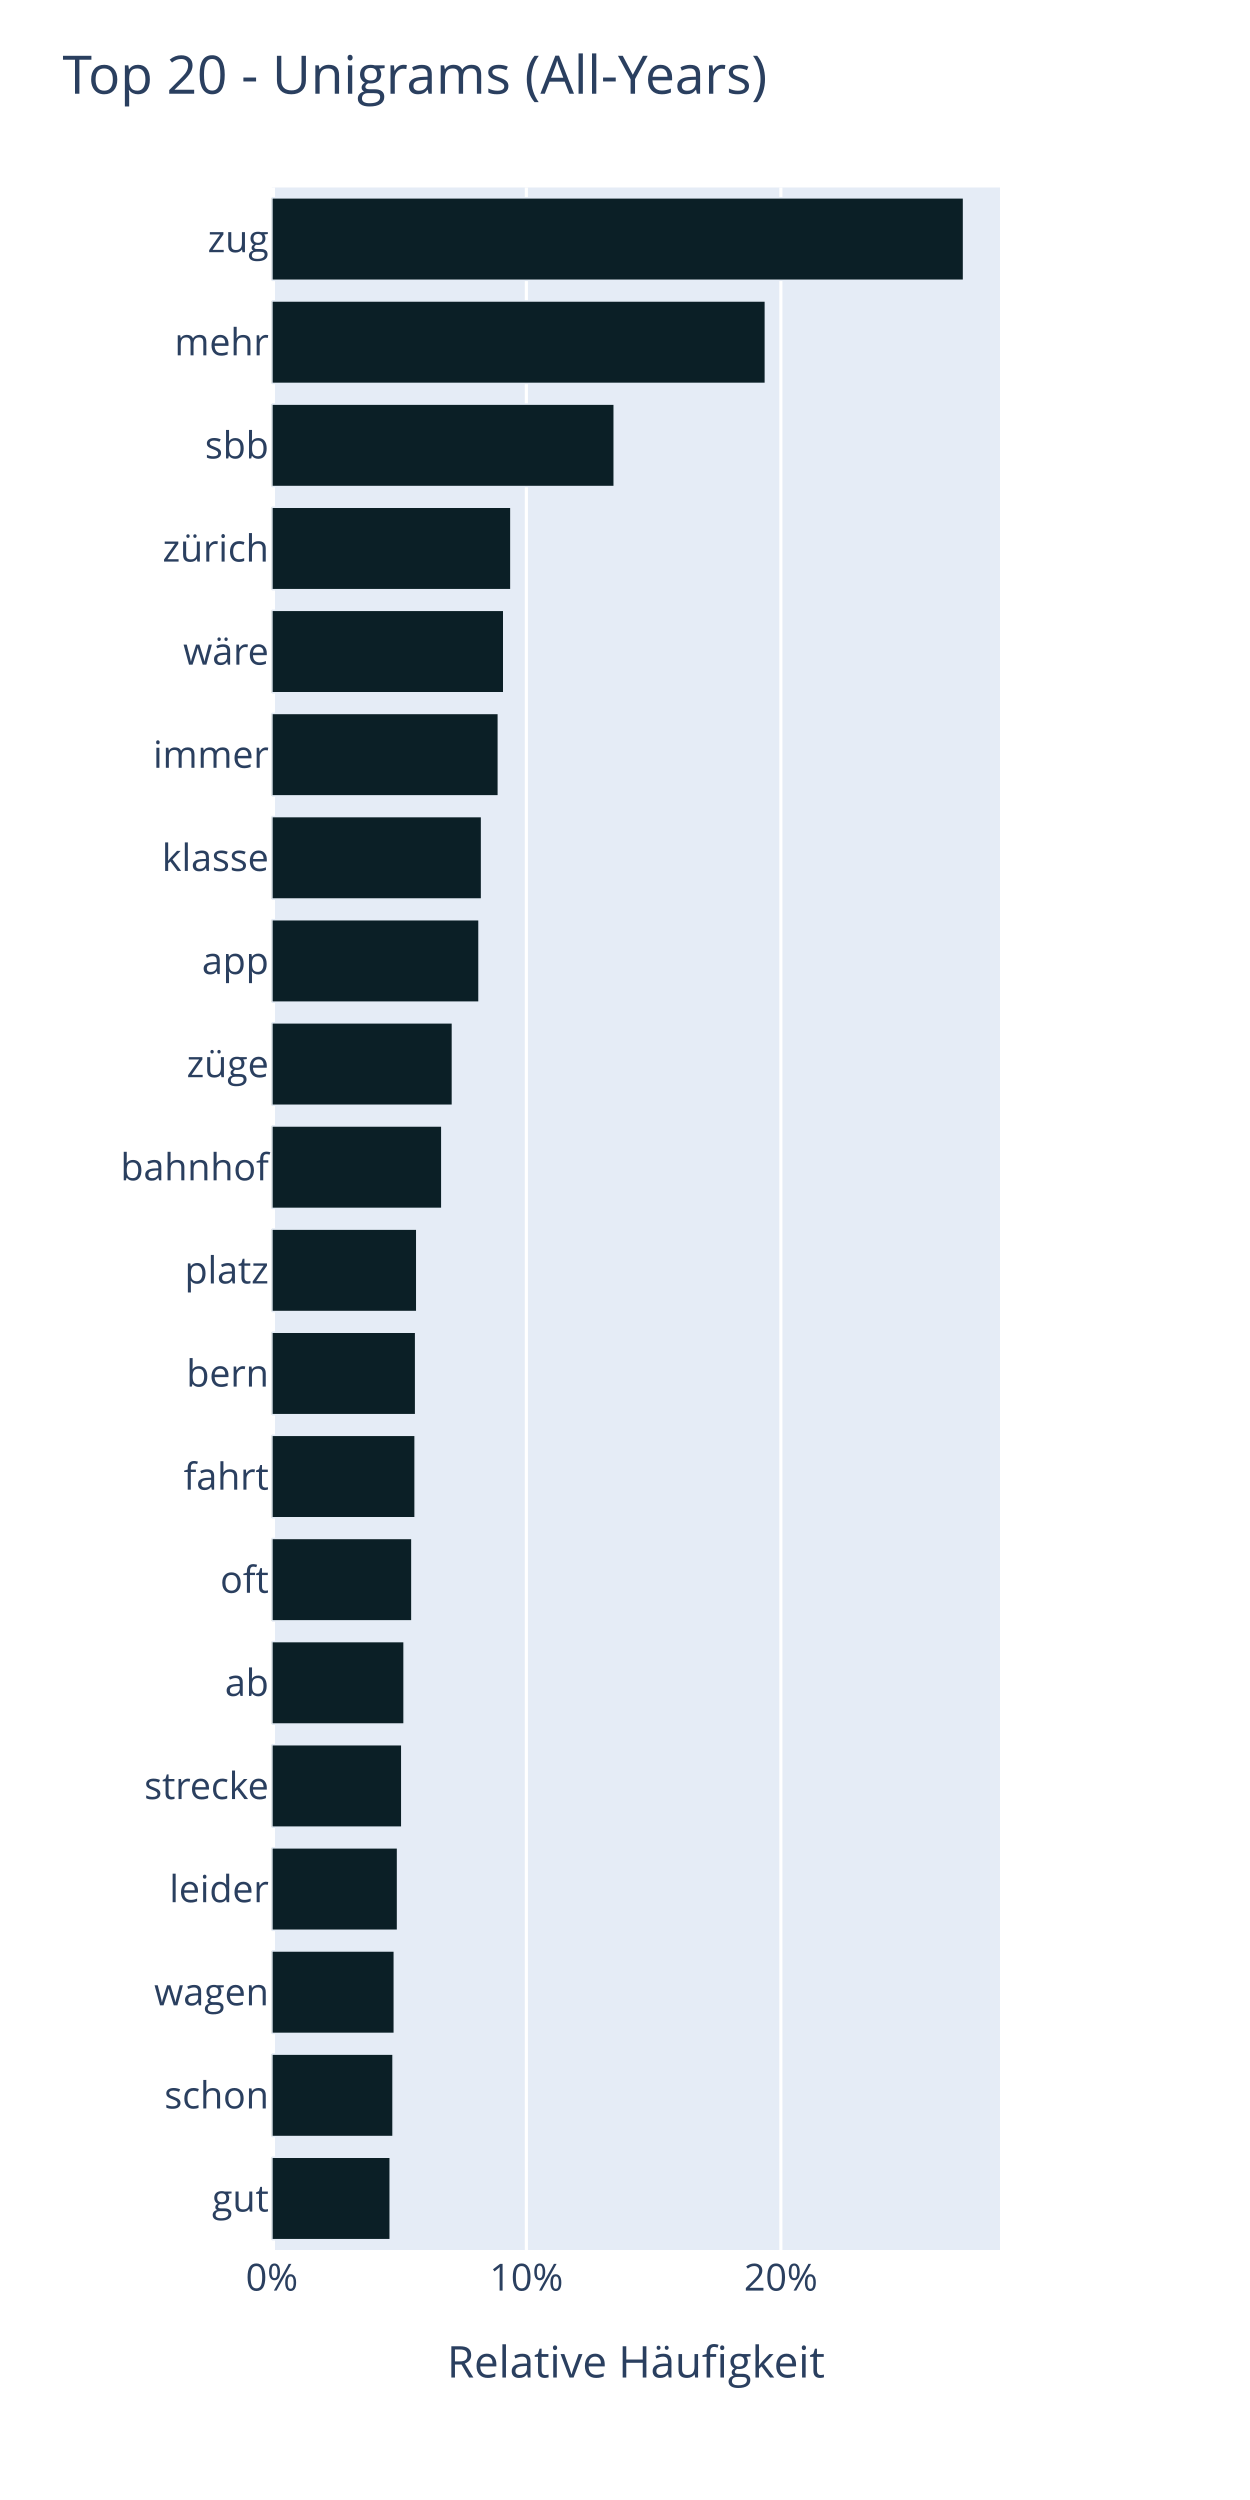
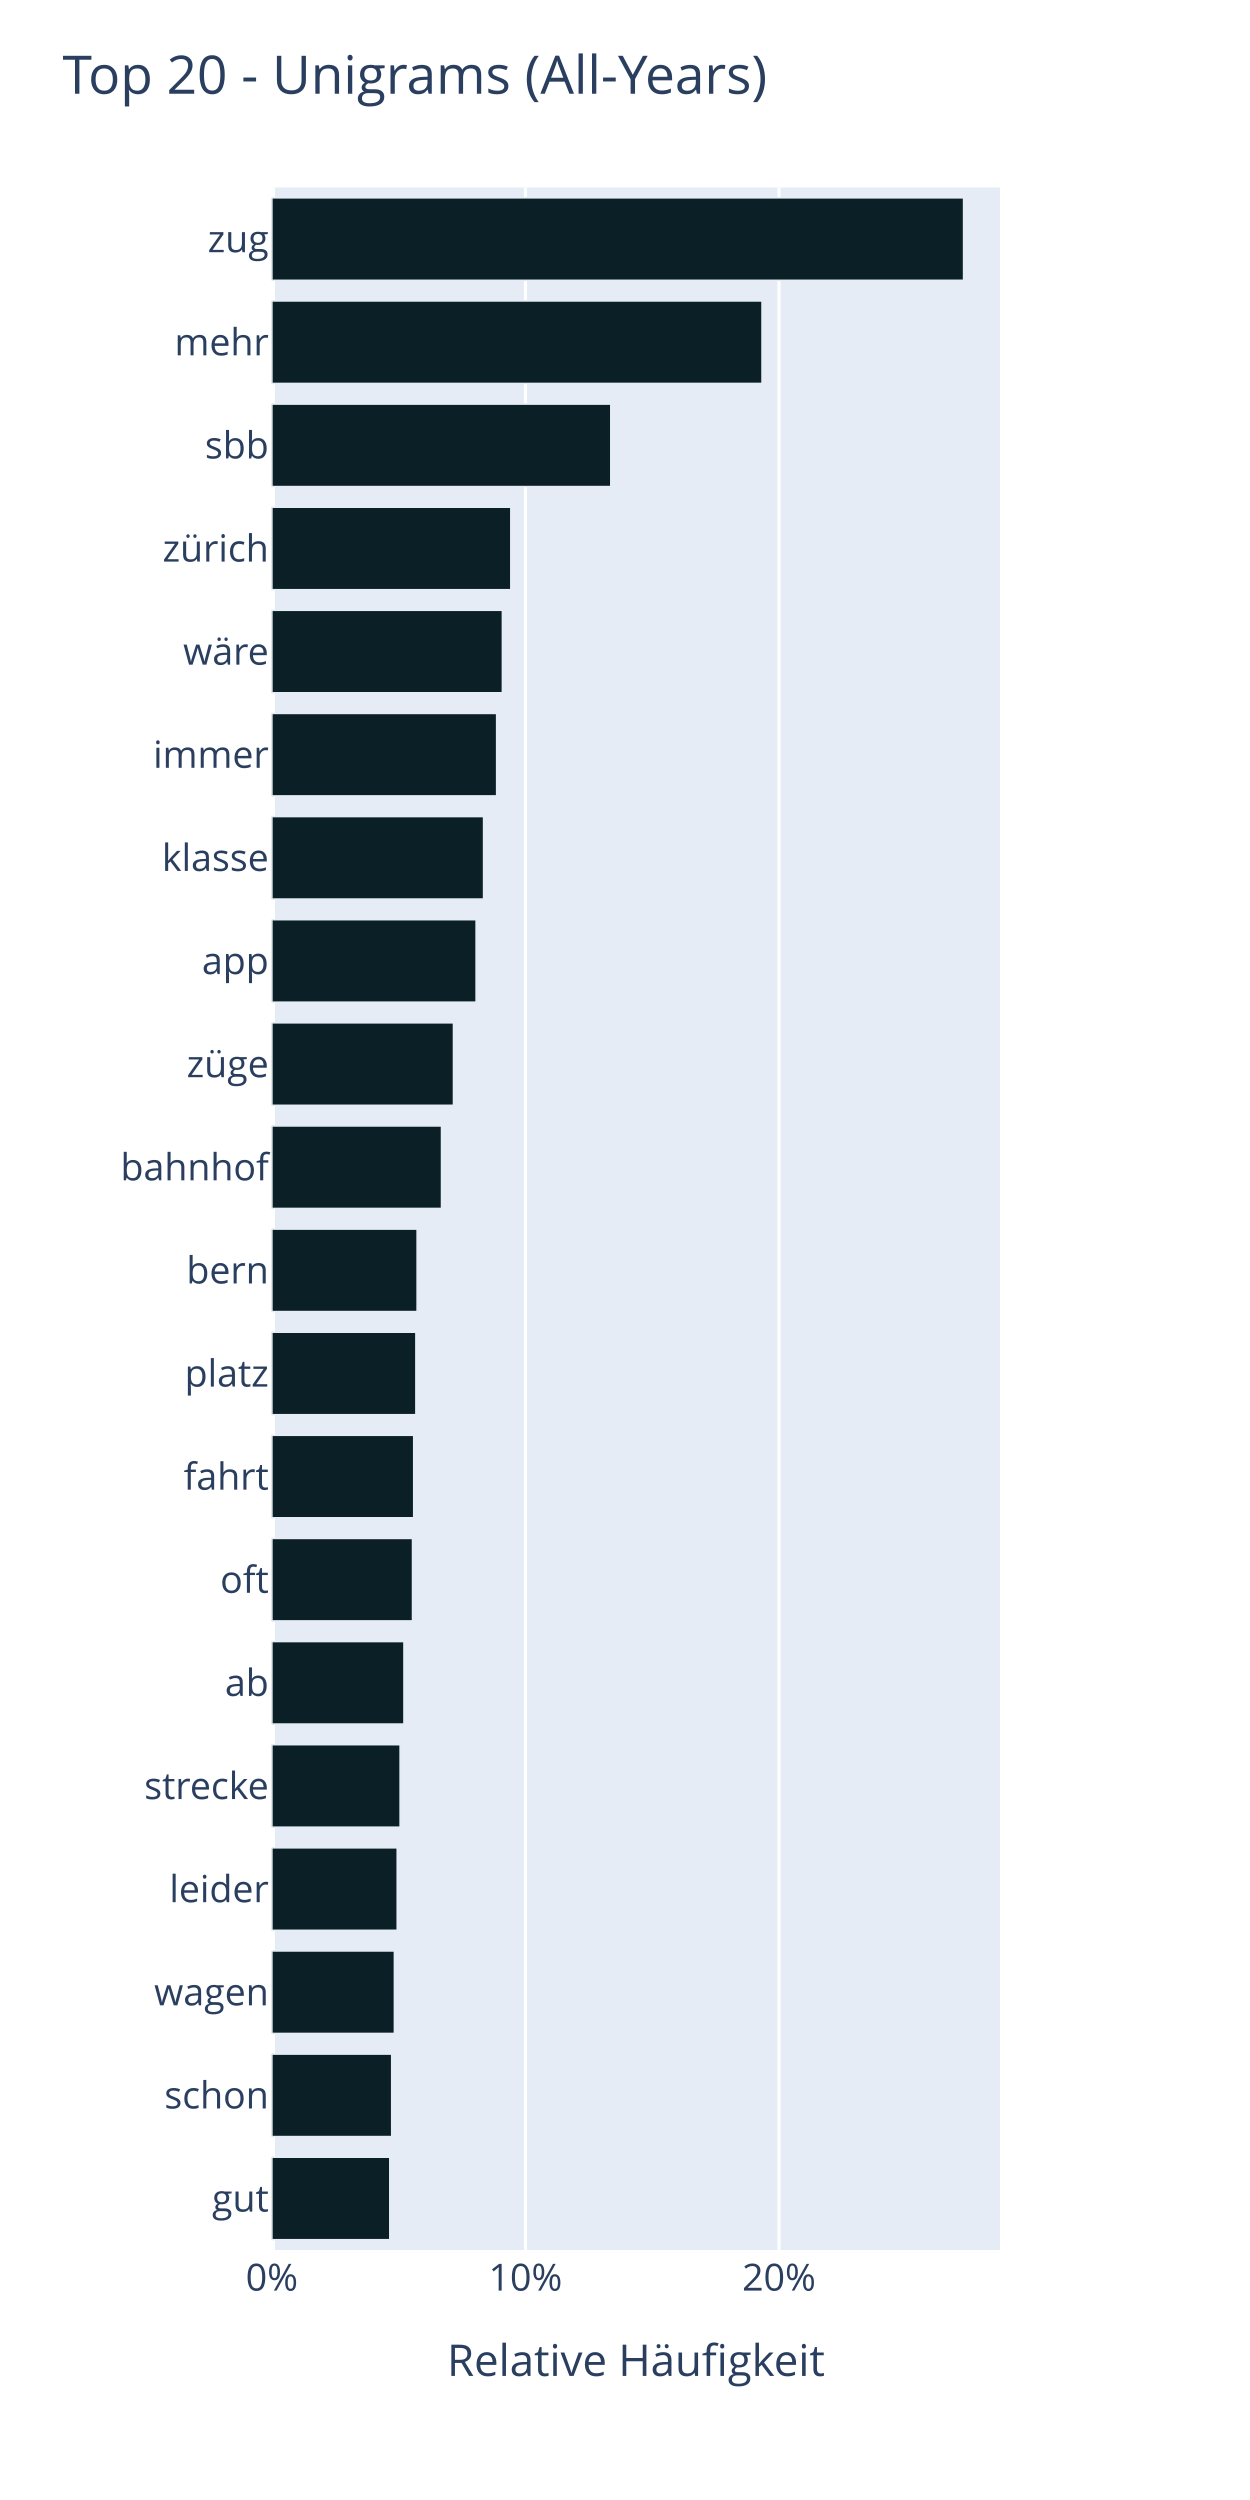
<svg xmlns="http://www.w3.org/2000/svg" class="main-svg" width="400" height="800" style="" viewBox="0 0 400 800">
  <rect x="0" y="0" width="400" height="800" style="fill: rgb(255, 255, 255); fill-opacity: 1;" />
-   <defs id="defs-23c97e">
+   <defs id="defs-496a46">
    <g class="clips">
-       <clipPath id="clip23c97exyplot" class="plotclip">
+       <clipPath id="clip496a46xyplot" class="plotclip">
        <rect width="233" height="660" />
      </clipPath>
-       <clipPath class="axesclip" id="clip23c97ex">
+       <clipPath class="axesclip" id="clip496a46x">
        <rect x="87" y="0" width="233" height="800" />
      </clipPath>
-       <clipPath class="axesclip" id="clip23c97ey">
+       <clipPath class="axesclip" id="clip496a46y">
        <rect x="0" y="60" width="400" height="660" />
      </clipPath>
-       <clipPath class="axesclip" id="clip23c97exy">
+       <clipPath class="axesclip" id="clip496a46xy">
        <rect x="87" y="60" width="233" height="660" />
      </clipPath>
    </g>
    <g class="gradients" />
    <g class="patterns" />
  </defs>
  <g class="bglayer">
    <rect class="bg" x="87" y="60" width="233" height="660" style="fill: rgb(229, 236, 246); fill-opacity: 1; stroke-width: 0;" />
  </g>
  <g class="layer-below">
    <g class="imagelayer" />
    <g class="shapelayer" />
  </g>
  <g class="cartesianlayer">
    <g class="subplot xy">
      <g class="layer-subplot">
        <g class="shapelayer" />
        <g class="imagelayer" />
      </g>
      <g class="minor-gridlayer">
        <g class="x" />
        <g class="y" />
      </g>
      <g class="gridlayer">
        <g class="x">
-           <path class="xgrid crisp" transform="translate(168.44,0)" d="M0,60v660" style="stroke: rgb(255, 255, 255); stroke-opacity: 1; stroke-width: 1px;" />
-           <path class="xgrid crisp" transform="translate(249.88,0)" d="M0,60v660" style="stroke: rgb(255, 255, 255); stroke-opacity: 1; stroke-width: 1px;" />
+           <path class="xgrid crisp" transform="translate(168.14,0)" d="M0,60v660" style="stroke: rgb(255, 255, 255); stroke-opacity: 1; stroke-width: 1px;" />
+           <path class="xgrid crisp" transform="translate(249.28,0)" d="M0,60v660" style="stroke: rgb(255, 255, 255); stroke-opacity: 1; stroke-width: 1px;" />
        </g>
        <g class="y" />
      </g>
      <g class="zerolinelayer">
        <path class="xzl zl crisp" transform="translate(87,0)" d="M0,60v660" style="stroke: rgb(255, 255, 255); stroke-opacity: 1; stroke-width: 2px;" />
      </g>
      <path class="xlines-below" />
      <path class="ylines-below" />
      <g class="overlines-below" />
      <g class="xaxislayer-below" />
      <g class="yaxislayer-below" />
      <g class="overaxes-below" />
-       <g class="plot" transform="translate(87,60)" clip-path="url(#clip23c97exyplot)">
+       <g class="plot" transform="translate(87,60)" clip-path="url(#clip496a46xyplot)">
        <g class="barlayer mlayer">
          <g class="trace bars" style="opacity: 1;">
            <g class="points">
              <g class="point">
-                 <path d="M0,656.7V630.3H37.88V656.7Z" style="vector-effect: non-scaling-stroke; opacity: 1; stroke-width: 0.5px; fill: rgb(11, 31, 38); fill-opacity: 1; stroke: rgb(229, 236, 246); stroke-opacity: 1;" />
-               </g>
-               <g class="point">
-                 <path d="M0,623.7V597.3H38.79V623.7Z" style="vector-effect: non-scaling-stroke; opacity: 1; stroke-width: 0.5px; fill: rgb(11, 31, 38); fill-opacity: 1; stroke: rgb(229, 236, 246); stroke-opacity: 1;" />
-               </g>
-               <g class="point">
-                 <path d="M0,590.7V564.3H39.19V590.7Z" style="vector-effect: non-scaling-stroke; opacity: 1; stroke-width: 0.5px; fill: rgb(11, 31, 38); fill-opacity: 1; stroke: rgb(229, 236, 246); stroke-opacity: 1;" />
-               </g>
-               <g class="point">
-                 <path d="M0,557.7V531.3H40.23V557.7Z" style="vector-effect: non-scaling-stroke; opacity: 1; stroke-width: 0.5px; fill: rgb(11, 31, 38); fill-opacity: 1; stroke: rgb(229, 236, 246); stroke-opacity: 1;" />
-               </g>
-               <g class="point">
-                 <path d="M0,524.7V498.3H41.59V524.7Z" style="vector-effect: non-scaling-stroke; opacity: 1; stroke-width: 0.5px; fill: rgb(11, 31, 38); fill-opacity: 1; stroke: rgb(229, 236, 246); stroke-opacity: 1;" />
-               </g>
-               <g class="point">
-                 <path d="M0,491.7V465.3H42.32V491.7Z" style="vector-effect: non-scaling-stroke; opacity: 1; stroke-width: 0.5px; fill: rgb(11, 31, 38); fill-opacity: 1; stroke: rgb(229, 236, 246); stroke-opacity: 1;" />
-               </g>
-               <g class="point">
-                 <path d="M0,458.7V432.3H44.82V458.7Z" style="vector-effect: non-scaling-stroke; opacity: 1; stroke-width: 0.5px; fill: rgb(11, 31, 38); fill-opacity: 1; stroke: rgb(229, 236, 246); stroke-opacity: 1;" />
-               </g>
-               <g class="point">
-                 <path d="M0,425.7V399.3H45.85V425.7Z" style="vector-effect: non-scaling-stroke; opacity: 1; stroke-width: 0.5px; fill: rgb(11, 31, 38); fill-opacity: 1; stroke: rgb(229, 236, 246); stroke-opacity: 1;" />
-               </g>
-               <g class="point">
-                 <path d="M0,392.7V366.3H46.02V392.7Z" style="vector-effect: non-scaling-stroke; opacity: 1; stroke-width: 0.5px; fill: rgb(11, 31, 38); fill-opacity: 1; stroke: rgb(229, 236, 246); stroke-opacity: 1;" />
-               </g>
-               <g class="point">
-                 <path d="M0,359.7V333.3H46.38V359.7Z" style="vector-effect: non-scaling-stroke; opacity: 1; stroke-width: 0.5px; fill: rgb(11, 31, 38); fill-opacity: 1; stroke: rgb(229, 236, 246); stroke-opacity: 1;" />
-               </g>
-               <g class="point">
-                 <path d="M0,326.7V300.3H54.4V326.7Z" style="vector-effect: non-scaling-stroke; opacity: 1; stroke-width: 0.5px; fill: rgb(11, 31, 38); fill-opacity: 1; stroke: rgb(229, 236, 246); stroke-opacity: 1;" />
-               </g>
-               <g class="point">
-                 <path d="M0,293.7V267.3H57.79V293.7Z" style="vector-effect: non-scaling-stroke; opacity: 1; stroke-width: 0.5px; fill: rgb(11, 31, 38); fill-opacity: 1; stroke: rgb(229, 236, 246); stroke-opacity: 1;" />
-               </g>
-               <g class="point">
-                 <path d="M0,260.7V234.3H66.3V260.7Z" style="vector-effect: non-scaling-stroke; opacity: 1; stroke-width: 0.5px; fill: rgb(11, 31, 38); fill-opacity: 1; stroke: rgb(229, 236, 246); stroke-opacity: 1;" />
-               </g>
-               <g class="point">
-                 <path d="M0,227.7V201.3H67.12V227.7Z" style="vector-effect: non-scaling-stroke; opacity: 1; stroke-width: 0.5px; fill: rgb(11, 31, 38); fill-opacity: 1; stroke: rgb(229, 236, 246); stroke-opacity: 1;" />
-               </g>
-               <g class="point">
-                 <path d="M0,194.7V168.3H72.48V194.7Z" style="vector-effect: non-scaling-stroke; opacity: 1; stroke-width: 0.5px; fill: rgb(11, 31, 38); fill-opacity: 1; stroke: rgb(229, 236, 246); stroke-opacity: 1;" />
-               </g>
-               <g class="point">
-                 <path d="M0,161.7V135.3H74.21V161.7Z" style="vector-effect: non-scaling-stroke; opacity: 1; stroke-width: 0.5px; fill: rgb(11, 31, 38); fill-opacity: 1; stroke: rgb(229, 236, 246); stroke-opacity: 1;" />
-               </g>
-               <g class="point">
-                 <path d="M0,128.7V102.3H76.5V128.7Z" style="vector-effect: non-scaling-stroke; opacity: 1; stroke-width: 0.5px; fill: rgb(11, 31, 38); fill-opacity: 1; stroke: rgb(229, 236, 246); stroke-opacity: 1;" />
-               </g>
-               <g class="point">
-                 <path d="M0,95.7V69.3H109.56V95.7Z" style="vector-effect: non-scaling-stroke; opacity: 1; stroke-width: 0.5px; fill: rgb(11, 31, 38); fill-opacity: 1; stroke: rgb(229, 236, 246); stroke-opacity: 1;" />
-               </g>
-               <g class="point">
-                 <path d="M0,62.7V36.3H157.93V62.7Z" style="vector-effect: non-scaling-stroke; opacity: 1; stroke-width: 0.5px; fill: rgb(11, 31, 38); fill-opacity: 1; stroke: rgb(229, 236, 246); stroke-opacity: 1;" />
+                 <path d="M0,656.7V630.3H37.74V656.7Z" style="vector-effect: non-scaling-stroke; opacity: 1; stroke-width: 0.5px; fill: rgb(11, 31, 38); fill-opacity: 1; stroke: rgb(229, 236, 246); stroke-opacity: 1;" />
+               </g>
+               <g class="point">
+                 <path d="M0,623.7V597.3H38.35V623.7Z" style="vector-effect: non-scaling-stroke; opacity: 1; stroke-width: 0.5px; fill: rgb(11, 31, 38); fill-opacity: 1; stroke: rgb(229, 236, 246); stroke-opacity: 1;" />
+               </g>
+               <g class="point">
+                 <path d="M0,590.7V564.3H39.21V590.7Z" style="vector-effect: non-scaling-stroke; opacity: 1; stroke-width: 0.5px; fill: rgb(11, 31, 38); fill-opacity: 1; stroke: rgb(229, 236, 246); stroke-opacity: 1;" />
+               </g>
+               <g class="point">
+                 <path d="M0,557.7V531.3H40.11V557.7Z" style="vector-effect: non-scaling-stroke; opacity: 1; stroke-width: 0.5px; fill: rgb(11, 31, 38); fill-opacity: 1; stroke: rgb(229, 236, 246); stroke-opacity: 1;" />
+               </g>
+               <g class="point">
+                 <path d="M0,524.7V498.3H41.04V524.7Z" style="vector-effect: non-scaling-stroke; opacity: 1; stroke-width: 0.5px; fill: rgb(11, 31, 38); fill-opacity: 1; stroke: rgb(229, 236, 246); stroke-opacity: 1;" />
+               </g>
+               <g class="point">
+                 <path d="M0,491.7V465.3H42.27V491.7Z" style="vector-effect: non-scaling-stroke; opacity: 1; stroke-width: 0.5px; fill: rgb(11, 31, 38); fill-opacity: 1; stroke: rgb(229, 236, 246); stroke-opacity: 1;" />
+               </g>
+               <g class="point">
+                 <path d="M0,458.7V432.3H45.01V458.7Z" style="vector-effect: non-scaling-stroke; opacity: 1; stroke-width: 0.5px; fill: rgb(11, 31, 38); fill-opacity: 1; stroke: rgb(229, 236, 246); stroke-opacity: 1;" />
+               </g>
+               <g class="point">
+                 <path d="M0,425.7V399.3H45.39V425.7Z" style="vector-effect: non-scaling-stroke; opacity: 1; stroke-width: 0.5px; fill: rgb(11, 31, 38); fill-opacity: 1; stroke: rgb(229, 236, 246); stroke-opacity: 1;" />
+               </g>
+               <g class="point">
+                 <path d="M0,392.7V366.3H46.09V392.7Z" style="vector-effect: non-scaling-stroke; opacity: 1; stroke-width: 0.5px; fill: rgb(11, 31, 38); fill-opacity: 1; stroke: rgb(229, 236, 246); stroke-opacity: 1;" />
+               </g>
+               <g class="point">
+                 <path d="M0,359.7V333.3H46.48V359.7Z" style="vector-effect: non-scaling-stroke; opacity: 1; stroke-width: 0.5px; fill: rgb(11, 31, 38); fill-opacity: 1; stroke: rgb(229, 236, 246); stroke-opacity: 1;" />
+               </g>
+               <g class="point">
+                 <path d="M0,326.7V300.3H54.29V326.7Z" style="vector-effect: non-scaling-stroke; opacity: 1; stroke-width: 0.5px; fill: rgb(11, 31, 38); fill-opacity: 1; stroke: rgb(229, 236, 246); stroke-opacity: 1;" />
+               </g>
+               <g class="point">
+                 <path d="M0,293.7V267.3H58.12V293.7Z" style="vector-effect: non-scaling-stroke; opacity: 1; stroke-width: 0.5px; fill: rgb(11, 31, 38); fill-opacity: 1; stroke: rgb(229, 236, 246); stroke-opacity: 1;" />
+               </g>
+               <g class="point">
+                 <path d="M0,260.7V234.3H65.36V260.7Z" style="vector-effect: non-scaling-stroke; opacity: 1; stroke-width: 0.5px; fill: rgb(11, 31, 38); fill-opacity: 1; stroke: rgb(229, 236, 246); stroke-opacity: 1;" />
+               </g>
+               <g class="point">
+                 <path d="M0,227.7V201.3H67.75V227.7Z" style="vector-effect: non-scaling-stroke; opacity: 1; stroke-width: 0.5px; fill: rgb(11, 31, 38); fill-opacity: 1; stroke: rgb(229, 236, 246); stroke-opacity: 1;" />
+               </g>
+               <g class="point">
+                 <path d="M0,194.7V168.3H71.93V194.7Z" style="vector-effect: non-scaling-stroke; opacity: 1; stroke-width: 0.5px; fill: rgb(11, 31, 38); fill-opacity: 1; stroke: rgb(229, 236, 246); stroke-opacity: 1;" />
+               </g>
+               <g class="point">
+                 <path d="M0,161.7V135.3H73.77V161.7Z" style="vector-effect: non-scaling-stroke; opacity: 1; stroke-width: 0.5px; fill: rgb(11, 31, 38); fill-opacity: 1; stroke: rgb(229, 236, 246); stroke-opacity: 1;" />
+               </g>
+               <g class="point">
+                 <path d="M0,128.7V102.3H76.47V128.7Z" style="vector-effect: non-scaling-stroke; opacity: 1; stroke-width: 0.5px; fill: rgb(11, 31, 38); fill-opacity: 1; stroke: rgb(229, 236, 246); stroke-opacity: 1;" />
+               </g>
+               <g class="point">
+                 <path d="M0,95.7V69.3H108.46V95.7Z" style="vector-effect: non-scaling-stroke; opacity: 1; stroke-width: 0.5px; fill: rgb(11, 31, 38); fill-opacity: 1; stroke: rgb(229, 236, 246); stroke-opacity: 1;" />
+               </g>
+               <g class="point">
+                 <path d="M0,62.7V36.3H156.85V62.7Z" style="vector-effect: non-scaling-stroke; opacity: 1; stroke-width: 0.5px; fill: rgb(11, 31, 38); fill-opacity: 1; stroke: rgb(229, 236, 246); stroke-opacity: 1;" />
              </g>
              <g class="point">
                <path d="M0,29.7V3.3H221.35V29.7Z" style="vector-effect: non-scaling-stroke; opacity: 1; stroke-width: 0.5px; fill: rgb(11, 31, 38); fill-opacity: 1; stroke: rgb(229, 236, 246); stroke-opacity: 1;" />
              </g>
            </g>
          </g>
        </g>
      </g>
      <g class="overplot" />
      <path class="xlines-above crisp" d="M0,0" style="fill: none;" />
      <path class="ylines-above crisp" d="M0,0" style="fill: none;" />
      <g class="overlines-above" />
      <g class="xaxislayer-above">
        <g class="xtick">
          <text text-anchor="middle" x="0" y="733" transform="translate(87,0)" style="font-family: 'Open Sans', verdana, arial, sans-serif; font-size: 12px; fill: rgb(42, 63, 95); fill-opacity: 1; white-space: pre; opacity: 1;">0%</text>
        </g>
        <g class="xtick">
-           <text text-anchor="middle" x="0" y="733" style="font-family: 'Open Sans', verdana, arial, sans-serif; font-size: 12px; fill: rgb(42, 63, 95); fill-opacity: 1; white-space: pre; opacity: 1;" transform="translate(168.44,0)">10%</text>
+           <text text-anchor="middle" x="0" y="733" style="font-family: 'Open Sans', verdana, arial, sans-serif; font-size: 12px; fill: rgb(42, 63, 95); fill-opacity: 1; white-space: pre; opacity: 1;" transform="translate(168.14,0)">10%</text>
        </g>
        <g class="xtick">
-           <text text-anchor="middle" x="0" y="733" style="font-family: 'Open Sans', verdana, arial, sans-serif; font-size: 12px; fill: rgb(42, 63, 95); fill-opacity: 1; white-space: pre; opacity: 1;" transform="translate(249.88,0)">20%</text>
+           <text text-anchor="middle" x="0" y="733" style="font-family: 'Open Sans', verdana, arial, sans-serif; font-size: 12px; fill: rgb(42, 63, 95); fill-opacity: 1; white-space: pre; opacity: 1;" transform="translate(249.28,0)">20%</text>
        </g>
      </g>
      <g class="yaxislayer-above">
        <g class="ytick">
          <text text-anchor="end" x="86" y="4.2" transform="translate(0,703.5)" style="font-family: 'Open Sans', verdana, arial, sans-serif; font-size: 12px; fill: rgb(42, 63, 95); fill-opacity: 1; white-space: pre; opacity: 1;">gut</text>
        </g>
        <g class="ytick">
          <text text-anchor="end" x="86" y="4.2" transform="translate(0,670.5)" style="font-family: 'Open Sans', verdana, arial, sans-serif; font-size: 12px; fill: rgb(42, 63, 95); fill-opacity: 1; white-space: pre; opacity: 1;">schon</text>
        </g>
        <g class="ytick">
          <text text-anchor="end" x="86" y="4.2" transform="translate(0,637.5)" style="font-family: 'Open Sans', verdana, arial, sans-serif; font-size: 12px; fill: rgb(42, 63, 95); fill-opacity: 1; white-space: pre; opacity: 1;">wagen</text>
        </g>
        <g class="ytick">
          <text text-anchor="end" x="86" y="4.2" transform="translate(0,604.5)" style="font-family: 'Open Sans', verdana, arial, sans-serif; font-size: 12px; fill: rgb(42, 63, 95); fill-opacity: 1; white-space: pre; opacity: 1;">leider</text>
        </g>
        <g class="ytick">
          <text text-anchor="end" x="86" y="4.2" transform="translate(0,571.5)" style="font-family: 'Open Sans', verdana, arial, sans-serif; font-size: 12px; fill: rgb(42, 63, 95); fill-opacity: 1; white-space: pre; opacity: 1;">strecke</text>
        </g>
        <g class="ytick">
          <text text-anchor="end" x="86" y="4.2" transform="translate(0,538.5)" style="font-family: 'Open Sans', verdana, arial, sans-serif; font-size: 12px; fill: rgb(42, 63, 95); fill-opacity: 1; white-space: pre; opacity: 1;">ab</text>
        </g>
        <g class="ytick">
          <text text-anchor="end" x="86" y="4.2" transform="translate(0,505.5)" style="font-family: 'Open Sans', verdana, arial, sans-serif; font-size: 12px; fill: rgb(42, 63, 95); fill-opacity: 1; white-space: pre; opacity: 1;">oft</text>
        </g>
        <g class="ytick">
          <text text-anchor="end" x="86" y="4.2" transform="translate(0,472.5)" style="font-family: 'Open Sans', verdana, arial, sans-serif; font-size: 12px; fill: rgb(42, 63, 95); fill-opacity: 1; white-space: pre; opacity: 1;">fahrt</text>
        </g>
        <g class="ytick">
-           <text text-anchor="end" x="86" y="4.2" transform="translate(0,439.5)" style="font-family: 'Open Sans', verdana, arial, sans-serif; font-size: 12px; fill: rgb(42, 63, 95); fill-opacity: 1; white-space: pre; opacity: 1;">bern</text>
-         </g>
-         <g class="ytick">
-           <text text-anchor="end" x="86" y="4.2" transform="translate(0,406.5)" style="font-family: 'Open Sans', verdana, arial, sans-serif; font-size: 12px; fill: rgb(42, 63, 95); fill-opacity: 1; white-space: pre; opacity: 1;">platz</text>
+           <text text-anchor="end" x="86" y="4.2" transform="translate(0,439.5)" style="font-family: 'Open Sans', verdana, arial, sans-serif; font-size: 12px; fill: rgb(42, 63, 95); fill-opacity: 1; white-space: pre; opacity: 1;">platz</text>
+         </g>
+         <g class="ytick">
+           <text text-anchor="end" x="86" y="4.2" transform="translate(0,406.5)" style="font-family: 'Open Sans', verdana, arial, sans-serif; font-size: 12px; fill: rgb(42, 63, 95); fill-opacity: 1; white-space: pre; opacity: 1;">bern</text>
        </g>
        <g class="ytick">
          <text text-anchor="end" x="86" y="4.2" transform="translate(0,373.5)" style="font-family: 'Open Sans', verdana, arial, sans-serif; font-size: 12px; fill: rgb(42, 63, 95); fill-opacity: 1; white-space: pre; opacity: 1;">bahnhof</text>
        </g>
        <g class="ytick">
          <text text-anchor="end" x="86" y="4.2" transform="translate(0,340.5)" style="font-family: 'Open Sans', verdana, arial, sans-serif; font-size: 12px; fill: rgb(42, 63, 95); fill-opacity: 1; white-space: pre; opacity: 1;">züge</text>
        </g>
        <g class="ytick">
          <text text-anchor="end" x="86" y="4.2" transform="translate(0,307.5)" style="font-family: 'Open Sans', verdana, arial, sans-serif; font-size: 12px; fill: rgb(42, 63, 95); fill-opacity: 1; white-space: pre; opacity: 1;">app</text>
        </g>
        <g class="ytick">
          <text text-anchor="end" x="86" y="4.2" transform="translate(0,274.5)" style="font-family: 'Open Sans', verdana, arial, sans-serif; font-size: 12px; fill: rgb(42, 63, 95); fill-opacity: 1; white-space: pre; opacity: 1;">klasse</text>
        </g>
        <g class="ytick">
          <text text-anchor="end" x="86" y="4.2" transform="translate(0,241.5)" style="font-family: 'Open Sans', verdana, arial, sans-serif; font-size: 12px; fill: rgb(42, 63, 95); fill-opacity: 1; white-space: pre; opacity: 1;">immer</text>
        </g>
        <g class="ytick">
          <text text-anchor="end" x="86" y="4.2" transform="translate(0,208.5)" style="font-family: 'Open Sans', verdana, arial, sans-serif; font-size: 12px; fill: rgb(42, 63, 95); fill-opacity: 1; white-space: pre; opacity: 1;">wäre</text>
        </g>
        <g class="ytick">
          <text text-anchor="end" x="86" y="4.2" transform="translate(0,175.5)" style="font-family: 'Open Sans', verdana, arial, sans-serif; font-size: 12px; fill: rgb(42, 63, 95); fill-opacity: 1; white-space: pre; opacity: 1;">zürich</text>
        </g>
        <g class="ytick">
          <text text-anchor="end" x="86" y="4.2" transform="translate(0,142.5)" style="font-family: 'Open Sans', verdana, arial, sans-serif; font-size: 12px; fill: rgb(42, 63, 95); fill-opacity: 1; white-space: pre; opacity: 1;">sbb</text>
        </g>
        <g class="ytick">
          <text text-anchor="end" x="86" y="4.2" transform="translate(0,109.5)" style="font-family: 'Open Sans', verdana, arial, sans-serif; font-size: 12px; fill: rgb(42, 63, 95); fill-opacity: 1; white-space: pre; opacity: 1;">mehr</text>
        </g>
        <g class="ytick">
          <text text-anchor="end" x="86" y="4.2" transform="translate(0,76.5)" style="font-family: 'Open Sans', verdana, arial, sans-serif; font-size: 12px; fill: rgb(42, 63, 95); fill-opacity: 1; white-space: pre; opacity: 1;">zug</text>
        </g>
      </g>
      <g class="overaxes-above" />
    </g>
  </g>
  <g class="polarlayer" />
  <g class="smithlayer" />
  <g class="ternarylayer" />
  <g class="geolayer" />
  <g class="funnelarealayer" />
  <g class="pielayer" />
  <g class="iciclelayer" />
  <g class="treemaplayer" />
  <g class="sunburstlayer" />
  <g class="glimages" />
-   <defs id="topdefs-23c97e">
+   <defs id="topdefs-496a46">
    <g class="clips" />
  </defs>
  <g class="layer-above">
    <g class="imagelayer" />
    <g class="shapelayer" />
  </g>
  <g class="infolayer">
    <g class="g-gtitle">
      <text class="gtitle" x="20" y="30" text-anchor="start" dy="0em" style="font-family: 'Open Sans', verdana, arial, sans-serif; font-size: 17px; fill: rgb(42, 63, 95); opacity: 1; font-weight: normal; white-space: pre;">Top 20 - Unigrams (All-Years)</text>
    </g>
    <g class="g-xtitle">
-       <text class="xtitle" x="203.5" y="760.8" text-anchor="middle" style="font-family: 'Open Sans', verdana, arial, sans-serif; font-size: 14px; fill: rgb(42, 63, 95); opacity: 1; font-weight: normal; white-space: pre;">Relative Häufigkeit</text>
+       <text class="xtitle" x="203.5" y="760.3" text-anchor="middle" style="font-family: 'Open Sans', verdana, arial, sans-serif; font-size: 14px; fill: rgb(42, 63, 95); opacity: 1; font-weight: normal; white-space: pre;">Relative Häufigkeit</text>
    </g>
    <g class="g-ytitle" />
  </g>
</svg>
